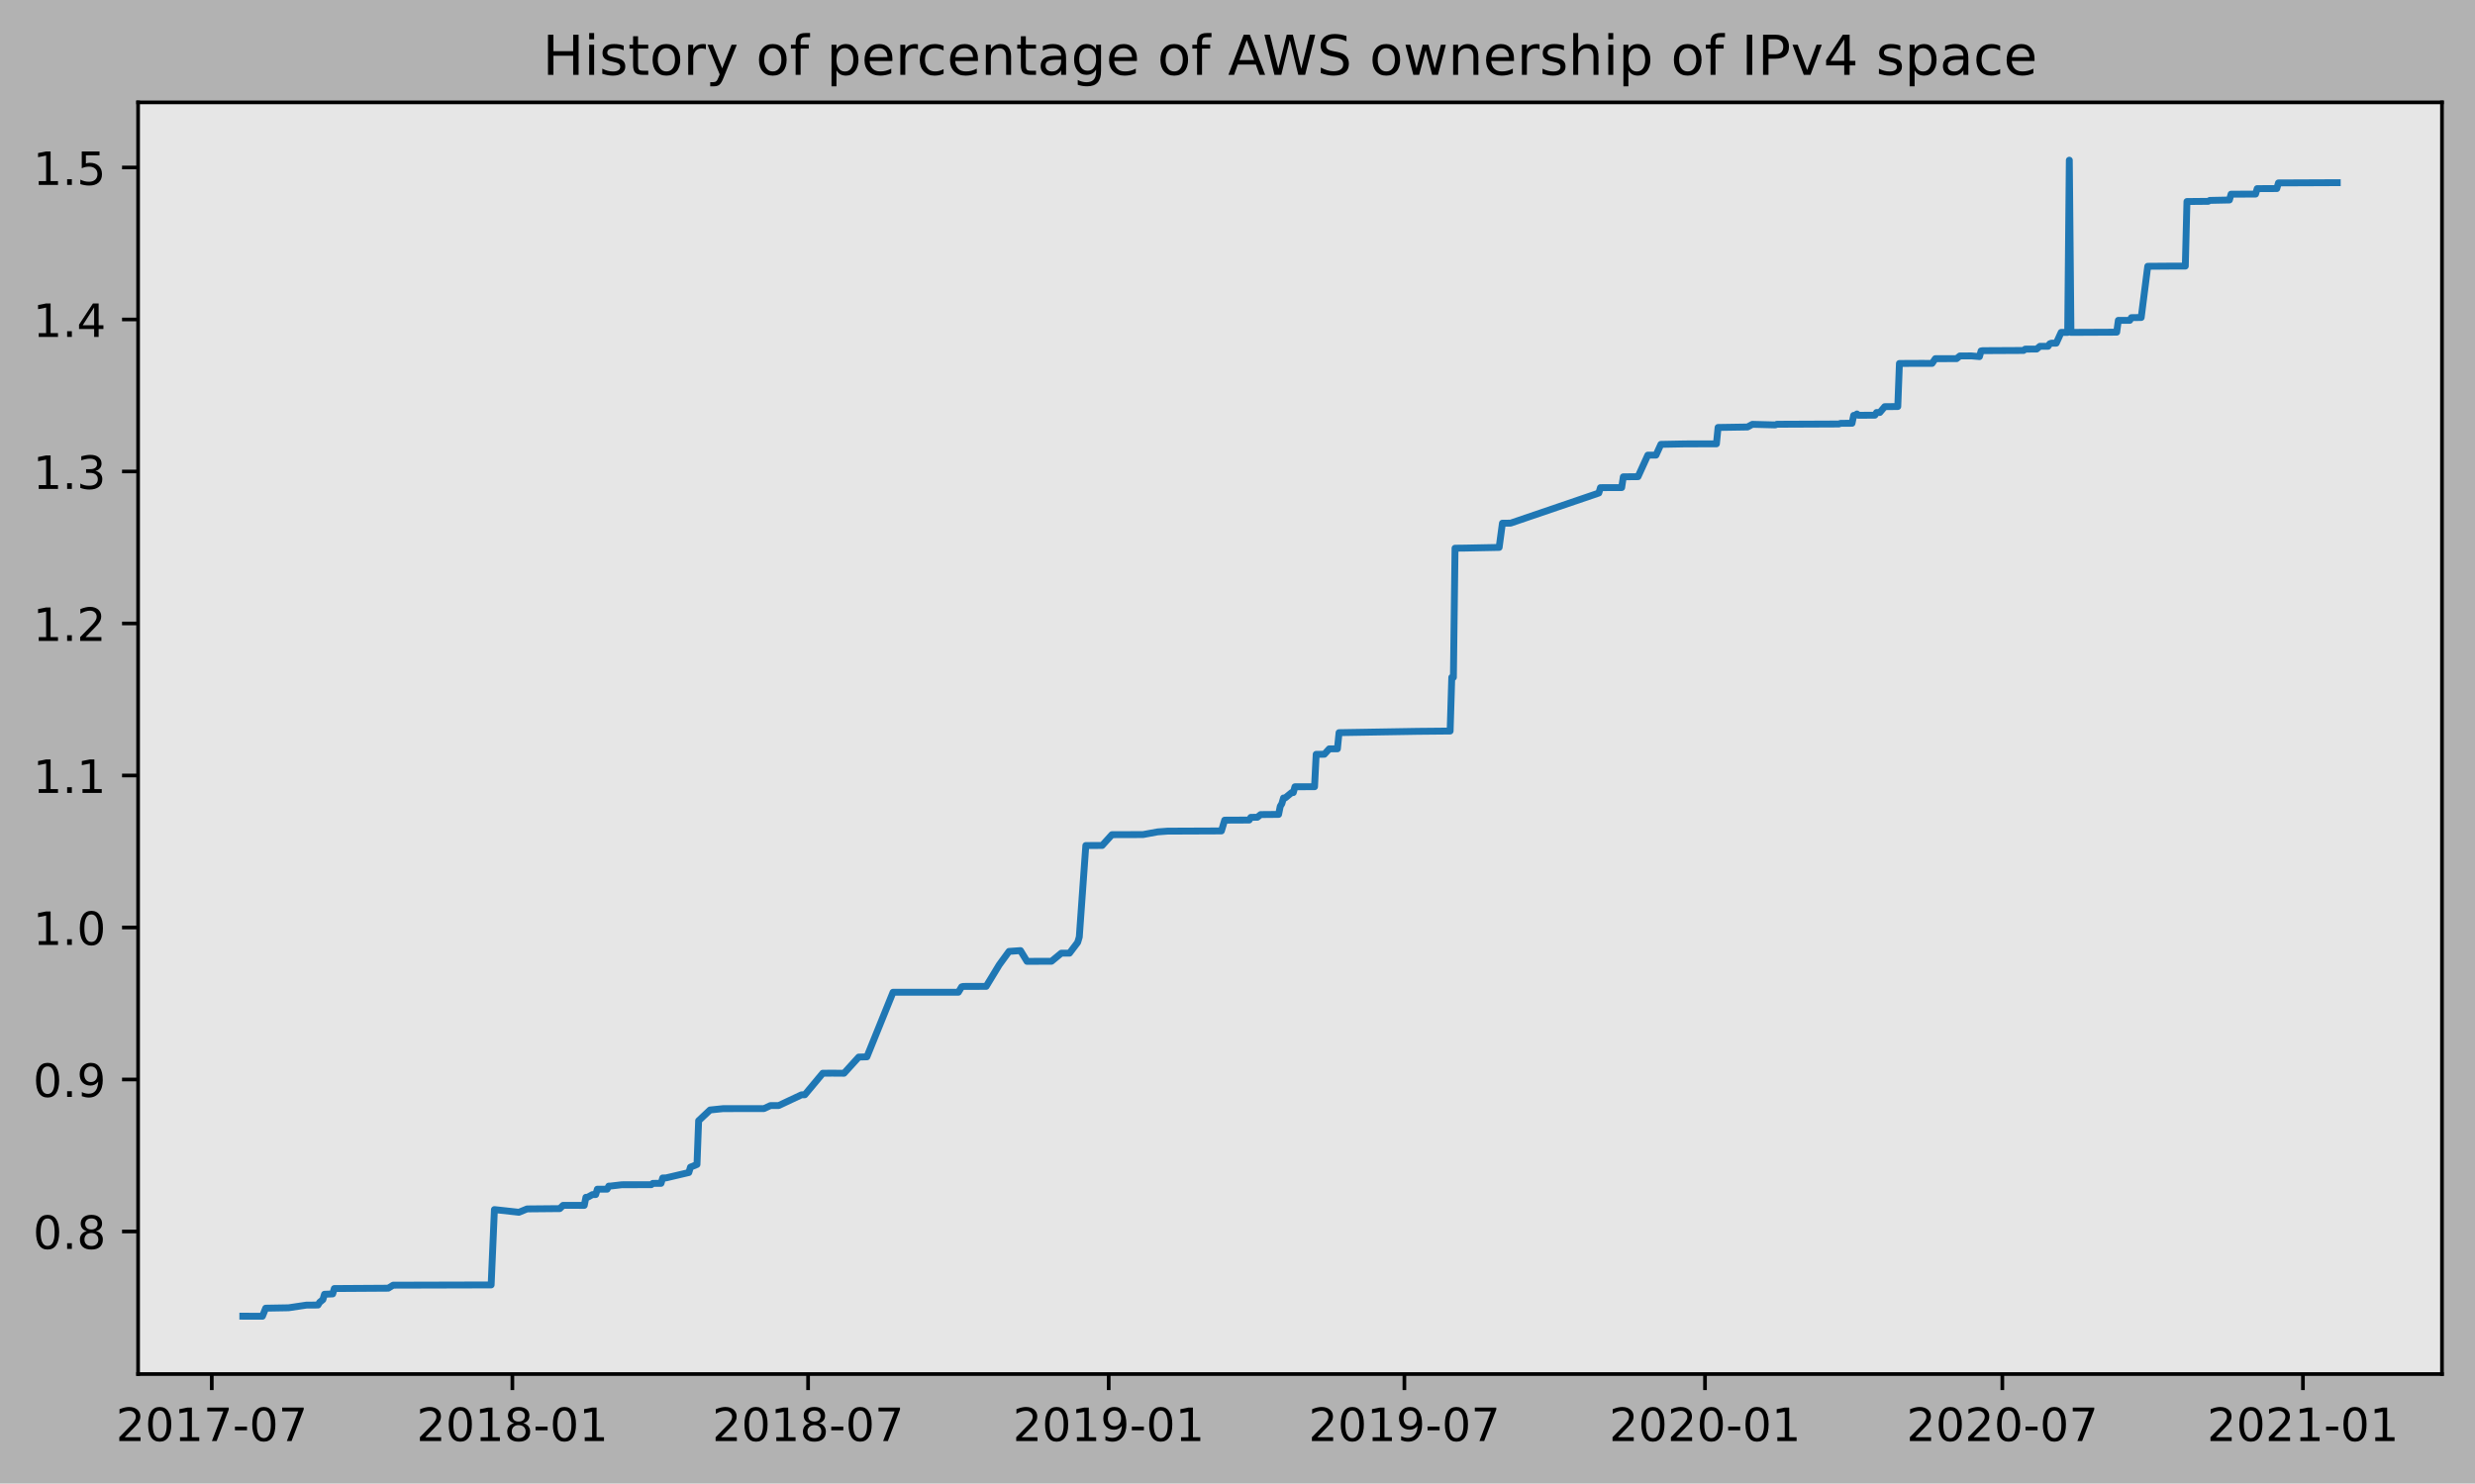
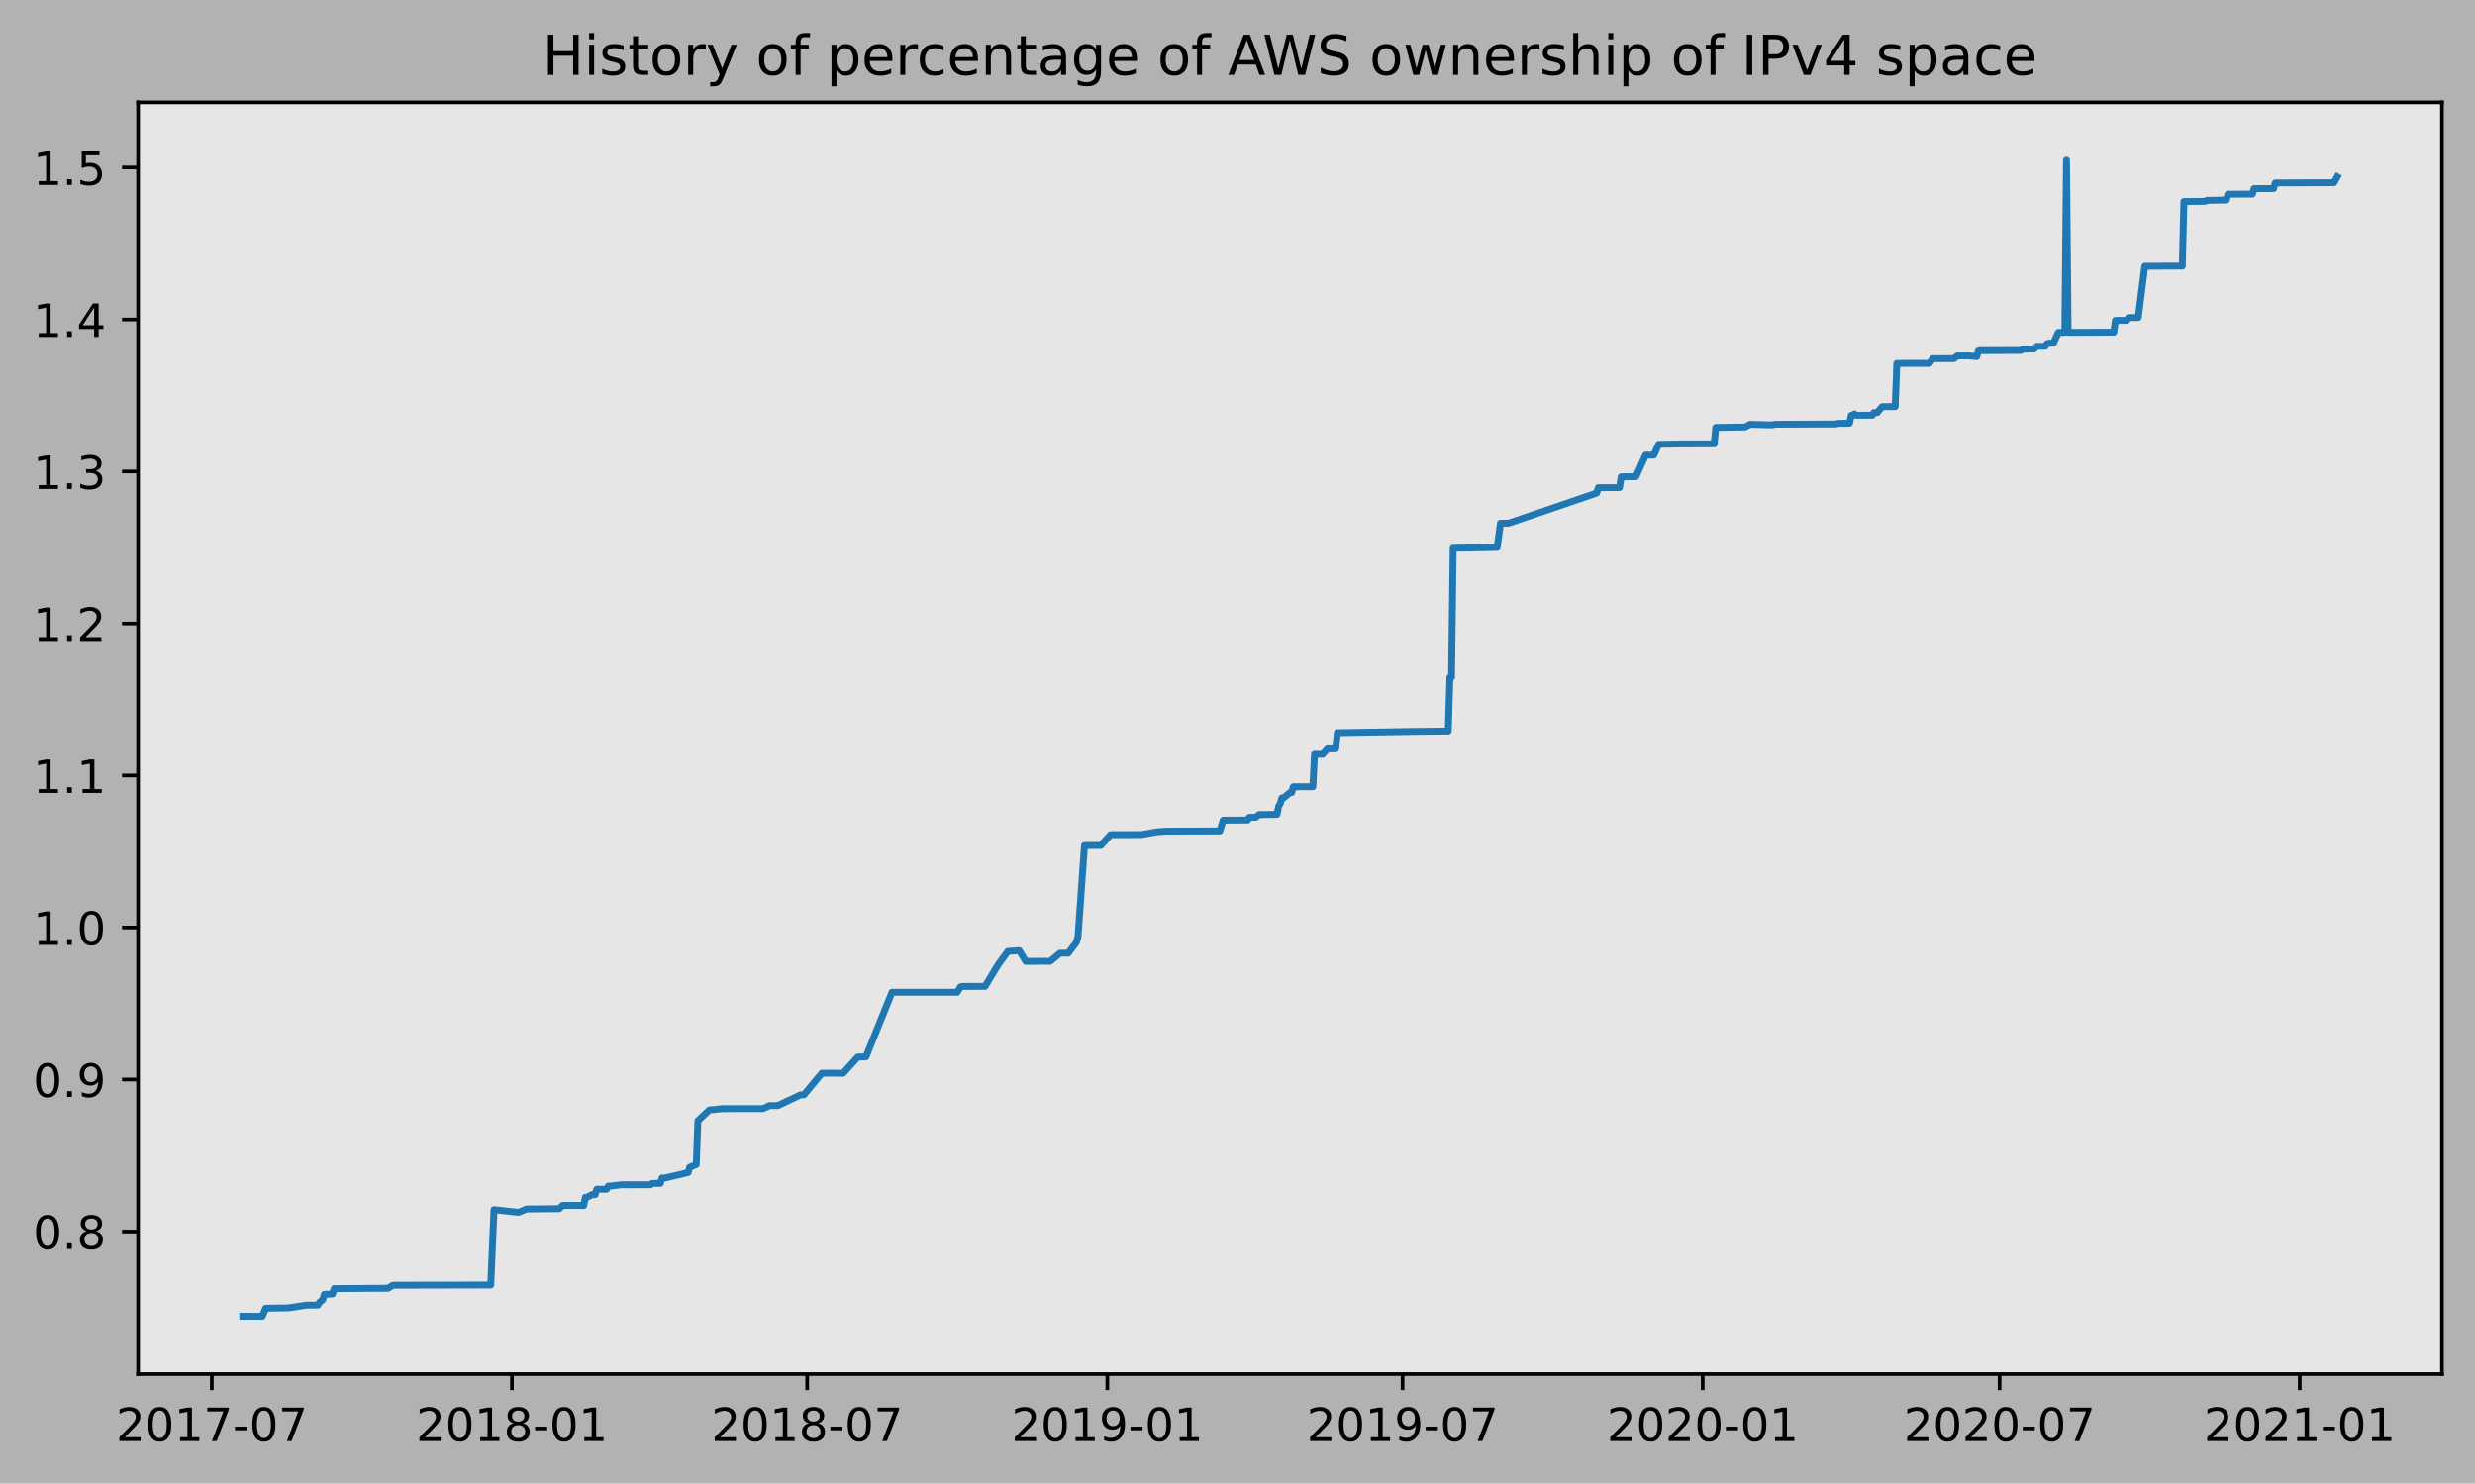
<svg xmlns="http://www.w3.org/2000/svg" xmlns:xlink="http://www.w3.org/1999/xlink" height="323.396pt" version="1.1" viewBox="0 0 539.503 323.396" width="539.503pt">
  <defs>
    <style type="text/css">
*{stroke-linecap:butt;stroke-linejoin:round;}
  </style>
  </defs>
  <g id="figure_1">
    <g id="patch_1">
      <path d="M 0 323.396  L 539.503 323.396  L 539.503 0  L 0 0  z " style="fill:#b2b2b2;" />
    </g>
    <g id="axes_1">
      <g id="patch_2">
        <path d="M 30.103 299.518  L 532.303 299.518  L 532.303 22.318  L 30.103 22.318  z " style="fill:#e6e6e6;" />
      </g>
      <g id="matplotlib.axis_1">
        <g id="xtick_1">
          <g id="line2d_1">
            <defs>
-               <path d="M 0 0  L 0 3.5  " id="ma7548001df" style="stroke:#000000;stroke-width:0.8;" />
-             </defs>
-             <g>
-               <use style="stroke:#000000;stroke-width:0.8;" x="46.164" xlink:href="#ma7548001df" y="299.518" />
+               <path d="M 0 0  L 0 3.5  " id="m47089cc791" style="stroke:#000000;stroke-width:0.8;" />
+             </defs>
+             <g>
+               <use style="stroke:#000000;stroke-width:0.8;" x="46.175" xlink:href="#m47089cc791" y="299.518" />
            </g>
          </g>
          <g id="text_1">
            <defs>
              <path d="M 19.188 8.297  L 53.609 8.297  L 53.609 0  L 7.328 0  L 7.328 8.297  Q 12.938 14.109 22.625 23.891  Q 32.328 33.688 34.812 36.531  Q 39.547 41.844 41.422 45.531  Q 43.312 49.219 43.312 52.781  Q 43.312 58.594 39.234 62.25  Q 35.156 65.922 28.609 65.922  Q 23.969 65.922 18.812 64.312  Q 13.672 62.703 7.812 59.422  L 7.812 69.391  Q 13.766 71.781 18.938 73  Q 24.125 74.219 28.422 74.219  Q 39.75 74.219 46.484 68.547  Q 53.219 62.891 53.219 53.422  Q 53.219 48.922 51.531 44.891  Q 49.859 40.875 45.406 35.406  Q 44.188 33.984 37.641 27.219  Q 31.109 20.453 19.188 8.297  z " id="DejaVuSans-50" />
              <path d="M 31.781 66.406  Q 24.172 66.406 20.328 58.906  Q 16.5 51.422 16.5 36.375  Q 16.5 21.391 20.328 13.891  Q 24.172 6.391 31.781 6.391  Q 39.453 6.391 43.281 13.891  Q 47.125 21.391 47.125 36.375  Q 47.125 51.422 43.281 58.906  Q 39.453 66.406 31.781 66.406  z M 31.781 74.219  Q 44.047 74.219 50.516 64.516  Q 56.984 54.828 56.984 36.375  Q 56.984 17.969 50.516 8.266  Q 44.047 -1.422 31.781 -1.422  Q 19.531 -1.422 13.062 8.266  Q 6.594 17.969 6.594 36.375  Q 6.594 54.828 13.062 64.516  Q 19.531 74.219 31.781 74.219  z " id="DejaVuSans-48" />
              <path d="M 12.406 8.297  L 28.516 8.297  L 28.516 63.922  L 10.984 60.406  L 10.984 69.391  L 28.422 72.906  L 38.281 72.906  L 38.281 8.297  L 54.391 8.297  L 54.391 0  L 12.406 0  z " id="DejaVuSans-49" />
              <path d="M 8.203 72.906  L 55.078 72.906  L 55.078 68.703  L 28.609 0  L 18.312 0  L 43.219 64.594  L 8.203 64.594  z " id="DejaVuSans-55" />
              <path d="M 4.891 31.391  L 31.203 31.391  L 31.203 23.391  L 4.891 23.391  z " id="DejaVuSans-45" />
            </defs>
-             <g transform="translate(25.27272 314.1166)scale(0.1 -0.1)">
+             <g transform="translate(25.28326 314.1166)scale(0.1 -0.1)">
              <use xlink:href="#DejaVuSans-50" />
              <use x="63.623" xlink:href="#DejaVuSans-48" />
              <use x="127.246" xlink:href="#DejaVuSans-49" />
              <use x="190.869" xlink:href="#DejaVuSans-55" />
              <use x="254.492" xlink:href="#DejaVuSans-45" />
              <use x="290.576" xlink:href="#DejaVuSans-48" />
              <use x="354.199" xlink:href="#DejaVuSans-55" />
            </g>
          </g>
        </g>
        <g id="xtick_2">
          <g id="line2d_2">
            <g>
-               <use style="stroke:#000000;stroke-width:0.8;" x="111.69" xlink:href="#ma7548001df" y="299.518" />
+               <use style="stroke:#000000;stroke-width:0.8;" x="111.599" xlink:href="#m47089cc791" y="299.518" />
            </g>
          </g>
          <g id="text_2">
            <defs>
              <path d="M 31.781 34.625  Q 24.75 34.625 20.719 30.859  Q 16.703 27.094 16.703 20.516  Q 16.703 13.922 20.719 10.156  Q 24.75 6.391 31.781 6.391  Q 38.812 6.391 42.859 10.172  Q 46.922 13.969 46.922 20.516  Q 46.922 27.094 42.891 30.859  Q 38.875 34.625 31.781 34.625  z M 21.922 38.812  Q 15.578 40.375 12.031 44.719  Q 8.5 49.078 8.5 55.328  Q 8.5 64.062 14.719 69.141  Q 20.953 74.219 31.781 74.219  Q 42.672 74.219 48.875 69.141  Q 55.078 64.062 55.078 55.328  Q 55.078 49.078 51.531 44.719  Q 48 40.375 41.703 38.812  Q 48.828 37.156 52.797 32.312  Q 56.781 27.484 56.781 20.516  Q 56.781 9.906 50.312 4.234  Q 43.844 -1.422 31.781 -1.422  Q 19.734 -1.422 13.25 4.234  Q 6.781 9.906 6.781 20.516  Q 6.781 27.484 10.781 32.312  Q 14.797 37.156 21.922 38.812  z M 18.312 54.391  Q 18.312 48.734 21.844 45.562  Q 25.391 42.391 31.781 42.391  Q 38.141 42.391 41.719 45.562  Q 45.312 48.734 45.312 54.391  Q 45.312 60.062 41.719 63.234  Q 38.141 66.406 31.781 66.406  Q 25.391 66.406 21.844 63.234  Q 18.312 60.062 18.312 54.391  z " id="DejaVuSans-56" />
            </defs>
-             <g transform="translate(90.79874 314.1166)scale(0.1 -0.1)">
+             <g transform="translate(90.70722 314.1166)scale(0.1 -0.1)">
              <use xlink:href="#DejaVuSans-50" />
              <use x="63.623" xlink:href="#DejaVuSans-48" />
              <use x="127.246" xlink:href="#DejaVuSans-49" />
              <use x="190.869" xlink:href="#DejaVuSans-56" />
              <use x="254.492" xlink:href="#DejaVuSans-45" />
              <use x="290.576" xlink:href="#DejaVuSans-48" />
              <use x="354.199" xlink:href="#DejaVuSans-49" />
            </g>
          </g>
        </g>
        <g id="xtick_3">
          <g id="line2d_3">
            <g>
-               <use style="stroke:#000000;stroke-width:0.8;" x="176.148" xlink:href="#ma7548001df" y="299.518" />
+               <use style="stroke:#000000;stroke-width:0.8;" x="175.956" xlink:href="#m47089cc791" y="299.518" />
            </g>
          </g>
          <g id="text_3">
-             <g transform="translate(155.2564 314.1166)scale(0.1 -0.1)">
+             <g transform="translate(155.0645 314.1166)scale(0.1 -0.1)">
              <use xlink:href="#DejaVuSans-50" />
              <use x="63.623" xlink:href="#DejaVuSans-48" />
              <use x="127.246" xlink:href="#DejaVuSans-49" />
              <use x="190.869" xlink:href="#DejaVuSans-56" />
              <use x="254.492" xlink:href="#DejaVuSans-45" />
              <use x="290.576" xlink:href="#DejaVuSans-48" />
              <use x="354.199" xlink:href="#DejaVuSans-55" />
            </g>
          </g>
        </g>
        <g id="xtick_4">
          <g id="line2d_4">
            <g>
-               <use style="stroke:#000000;stroke-width:0.8;" x="241.674" xlink:href="#ma7548001df" y="299.518" />
+               <use style="stroke:#000000;stroke-width:0.8;" x="241.38" xlink:href="#m47089cc791" y="299.518" />
            </g>
          </g>
          <g id="text_4">
            <defs>
              <path d="M 10.984 1.516  L 10.984 10.5  Q 14.703 8.734 18.5 7.812  Q 22.312 6.891 25.984 6.891  Q 35.75 6.891 40.891 13.453  Q 46.047 20.016 46.781 33.406  Q 43.953 29.203 39.594 26.953  Q 35.25 24.703 29.984 24.703  Q 19.047 24.703 12.672 31.312  Q 6.297 37.938 6.297 49.422  Q 6.297 60.641 12.938 67.422  Q 19.578 74.219 30.609 74.219  Q 43.266 74.219 49.922 64.516  Q 56.594 54.828 56.594 36.375  Q 56.594 19.141 48.406 8.859  Q 40.234 -1.422 26.422 -1.422  Q 22.703 -1.422 18.891 -0.688  Q 15.094 0.047 10.984 1.516  z M 30.609 32.422  Q 37.25 32.422 41.125 36.953  Q 45.016 41.5 45.016 49.422  Q 45.016 57.281 41.125 61.844  Q 37.25 66.406 30.609 66.406  Q 23.969 66.406 20.094 61.844  Q 16.219 57.281 16.219 49.422  Q 16.219 41.5 20.094 36.953  Q 23.969 32.422 30.609 32.422  z " id="DejaVuSans-57" />
            </defs>
-             <g transform="translate(220.7824 314.1166)scale(0.1 -0.1)">
+             <g transform="translate(220.4884 314.1166)scale(0.1 -0.1)">
              <use xlink:href="#DejaVuSans-50" />
              <use x="63.623" xlink:href="#DejaVuSans-48" />
              <use x="127.246" xlink:href="#DejaVuSans-49" />
              <use x="190.869" xlink:href="#DejaVuSans-57" />
              <use x="254.492" xlink:href="#DejaVuSans-45" />
              <use x="290.576" xlink:href="#DejaVuSans-48" />
              <use x="354.199" xlink:href="#DejaVuSans-49" />
            </g>
          </g>
        </g>
        <g id="xtick_5">
          <g id="line2d_5">
            <g>
-               <use style="stroke:#000000;stroke-width:0.8;" x="306.132" xlink:href="#ma7548001df" y="299.518" />
+               <use style="stroke:#000000;stroke-width:0.8;" x="305.737" xlink:href="#m47089cc791" y="299.518" />
            </g>
          </g>
          <g id="text_5">
-             <g transform="translate(285.2401 314.1166)scale(0.1 -0.1)">
+             <g transform="translate(284.8457 314.1166)scale(0.1 -0.1)">
              <use xlink:href="#DejaVuSans-50" />
              <use x="63.623" xlink:href="#DejaVuSans-48" />
              <use x="127.246" xlink:href="#DejaVuSans-49" />
              <use x="190.869" xlink:href="#DejaVuSans-57" />
              <use x="254.492" xlink:href="#DejaVuSans-45" />
              <use x="290.576" xlink:href="#DejaVuSans-48" />
              <use x="354.199" xlink:href="#DejaVuSans-55" />
            </g>
          </g>
        </g>
        <g id="xtick_6">
          <g id="line2d_6">
            <g>
-               <use style="stroke:#000000;stroke-width:0.8;" x="371.658" xlink:href="#ma7548001df" y="299.518" />
+               <use style="stroke:#000000;stroke-width:0.8;" x="371.161" xlink:href="#m47089cc791" y="299.518" />
            </g>
          </g>
          <g id="text_6">
-             <g transform="translate(350.7661 314.1166)scale(0.1 -0.1)">
+             <g transform="translate(350.2697 314.1166)scale(0.1 -0.1)">
              <use xlink:href="#DejaVuSans-50" />
              <use x="63.623" xlink:href="#DejaVuSans-48" />
              <use x="127.246" xlink:href="#DejaVuSans-50" />
              <use x="190.869" xlink:href="#DejaVuSans-48" />
              <use x="254.492" xlink:href="#DejaVuSans-45" />
              <use x="290.576" xlink:href="#DejaVuSans-48" />
              <use x="354.199" xlink:href="#DejaVuSans-49" />
            </g>
          </g>
        </g>
        <g id="xtick_7">
          <g id="line2d_7">
            <g>
-               <use style="stroke:#000000;stroke-width:0.8;" x="436.471" xlink:href="#ma7548001df" y="299.518" />
+               <use style="stroke:#000000;stroke-width:0.8;" x="435.874" xlink:href="#m47089cc791" y="299.518" />
            </g>
          </g>
          <g id="text_7">
-             <g transform="translate(415.5799 314.1166)scale(0.1 -0.1)">
+             <g transform="translate(414.9825 314.1166)scale(0.1 -0.1)">
              <use xlink:href="#DejaVuSans-50" />
              <use x="63.623" xlink:href="#DejaVuSans-48" />
              <use x="127.246" xlink:href="#DejaVuSans-50" />
              <use x="190.869" xlink:href="#DejaVuSans-48" />
              <use x="254.492" xlink:href="#DejaVuSans-45" />
              <use x="290.576" xlink:href="#DejaVuSans-48" />
              <use x="354.199" xlink:href="#DejaVuSans-55" />
            </g>
          </g>
        </g>
        <g id="xtick_8">
          <g id="line2d_8">
            <g>
-               <use style="stroke:#000000;stroke-width:0.8;" x="501.997" xlink:href="#ma7548001df" y="299.518" />
+               <use style="stroke:#000000;stroke-width:0.8;" x="501.298" xlink:href="#m47089cc791" y="299.518" />
            </g>
          </g>
          <g id="text_8">
-             <g transform="translate(481.1059 314.1166)scale(0.1 -0.1)">
+             <g transform="translate(480.4065 314.1166)scale(0.1 -0.1)">
              <use xlink:href="#DejaVuSans-50" />
              <use x="63.623" xlink:href="#DejaVuSans-48" />
              <use x="127.246" xlink:href="#DejaVuSans-50" />
              <use x="190.869" xlink:href="#DejaVuSans-49" />
              <use x="254.492" xlink:href="#DejaVuSans-45" />
              <use x="290.576" xlink:href="#DejaVuSans-48" />
              <use x="354.199" xlink:href="#DejaVuSans-49" />
            </g>
          </g>
        </g>
      </g>
      <g id="matplotlib.axis_2">
        <g id="ytick_1">
          <g id="line2d_9">
            <defs>
-               <path d="M 0 0  L -3.5 0  " id="mf63d365d33" style="stroke:#000000;stroke-width:0.8;" />
-             </defs>
-             <g>
-               <use style="stroke:#000000;stroke-width:0.8;" x="30.103" xlink:href="#mf63d365d33" y="268.439" />
+               <path d="M 0 0  L -3.5 0  " id="ma8ed5ef4b2" style="stroke:#000000;stroke-width:0.8;" />
+             </defs>
+             <g>
+               <use style="stroke:#000000;stroke-width:0.8;" x="30.103" xlink:href="#ma8ed5ef4b2" y="268.439" />
            </g>
          </g>
          <g id="text_9">
            <defs>
              <path d="M 10.688 12.406  L 21 12.406  L 21 0  L 10.688 0  z " id="DejaVuSans-46" />
            </defs>
            <g transform="translate(7.2 272.238)scale(0.1 -0.1)">
              <use xlink:href="#DejaVuSans-48" />
              <use x="63.623" xlink:href="#DejaVuSans-46" />
              <use x="95.41" xlink:href="#DejaVuSans-56" />
            </g>
          </g>
        </g>
        <g id="ytick_2">
          <g id="line2d_10">
            <g>
-               <use style="stroke:#000000;stroke-width:0.8;" x="30.103" xlink:href="#mf63d365d33" y="235.306" />
+               <use style="stroke:#000000;stroke-width:0.8;" x="30.103" xlink:href="#ma8ed5ef4b2" y="235.306" />
            </g>
          </g>
          <g id="text_10">
            <g transform="translate(7.2 239.105)scale(0.1 -0.1)">
              <use xlink:href="#DejaVuSans-48" />
              <use x="63.623" xlink:href="#DejaVuSans-46" />
              <use x="95.41" xlink:href="#DejaVuSans-57" />
            </g>
          </g>
        </g>
        <g id="ytick_3">
          <g id="line2d_11">
            <g>
-               <use style="stroke:#000000;stroke-width:0.8;" x="30.103" xlink:href="#mf63d365d33" y="202.173" />
+               <use style="stroke:#000000;stroke-width:0.8;" x="30.103" xlink:href="#ma8ed5ef4b2" y="202.173" />
            </g>
          </g>
          <g id="text_11">
            <g transform="translate(7.2 205.972)scale(0.1 -0.1)">
              <use xlink:href="#DejaVuSans-49" />
              <use x="63.623" xlink:href="#DejaVuSans-46" />
              <use x="95.41" xlink:href="#DejaVuSans-48" />
            </g>
          </g>
        </g>
        <g id="ytick_4">
          <g id="line2d_12">
            <g>
-               <use style="stroke:#000000;stroke-width:0.8;" x="30.103" xlink:href="#mf63d365d33" y="169.04" />
+               <use style="stroke:#000000;stroke-width:0.8;" x="30.103" xlink:href="#ma8ed5ef4b2" y="169.04" />
            </g>
          </g>
          <g id="text_12">
            <g transform="translate(7.2 172.839)scale(0.1 -0.1)">
              <use xlink:href="#DejaVuSans-49" />
              <use x="63.623" xlink:href="#DejaVuSans-46" />
              <use x="95.41" xlink:href="#DejaVuSans-49" />
            </g>
          </g>
        </g>
        <g id="ytick_5">
          <g id="line2d_13">
            <g>
-               <use style="stroke:#000000;stroke-width:0.8;" x="30.103" xlink:href="#mf63d365d33" y="135.907" />
+               <use style="stroke:#000000;stroke-width:0.8;" x="30.103" xlink:href="#ma8ed5ef4b2" y="135.907" />
            </g>
          </g>
          <g id="text_13">
            <g transform="translate(7.2 139.706)scale(0.1 -0.1)">
              <use xlink:href="#DejaVuSans-49" />
              <use x="63.623" xlink:href="#DejaVuSans-46" />
              <use x="95.41" xlink:href="#DejaVuSans-50" />
            </g>
          </g>
        </g>
        <g id="ytick_6">
          <g id="line2d_14">
            <g>
-               <use style="stroke:#000000;stroke-width:0.8;" x="30.103" xlink:href="#mf63d365d33" y="102.774" />
+               <use style="stroke:#000000;stroke-width:0.8;" x="30.103" xlink:href="#ma8ed5ef4b2" y="102.774" />
            </g>
          </g>
          <g id="text_14">
            <defs>
              <path d="M 40.578 39.312  Q 47.656 37.797 51.625 33  Q 55.609 28.219 55.609 21.188  Q 55.609 10.406 48.188 4.484  Q 40.766 -1.422 27.094 -1.422  Q 22.516 -1.422 17.656 -0.516  Q 12.797 0.391 7.625 2.203  L 7.625 11.719  Q 11.719 9.328 16.594 8.109  Q 21.484 6.891 26.812 6.891  Q 36.078 6.891 40.938 10.547  Q 45.797 14.203 45.797 21.188  Q 45.797 27.641 41.281 31.266  Q 36.766 34.906 28.719 34.906  L 20.219 34.906  L 20.219 43.016  L 29.109 43.016  Q 36.375 43.016 40.234 45.922  Q 44.094 48.828 44.094 54.297  Q 44.094 59.906 40.109 62.906  Q 36.141 65.922 28.719 65.922  Q 24.656 65.922 20.016 65.031  Q 15.375 64.156 9.812 62.312  L 9.812 71.094  Q 15.438 72.656 20.344 73.438  Q 25.25 74.219 29.594 74.219  Q 40.828 74.219 47.359 69.109  Q 53.906 64.016 53.906 55.328  Q 53.906 49.266 50.438 45.094  Q 46.969 40.922 40.578 39.312  z " id="DejaVuSans-51" />
            </defs>
            <g transform="translate(7.2 106.573)scale(0.1 -0.1)">
              <use xlink:href="#DejaVuSans-49" />
              <use x="63.623" xlink:href="#DejaVuSans-46" />
              <use x="95.41" xlink:href="#DejaVuSans-51" />
            </g>
          </g>
        </g>
        <g id="ytick_7">
          <g id="line2d_15">
            <g>
-               <use style="stroke:#000000;stroke-width:0.8;" x="30.103" xlink:href="#mf63d365d33" y="69.641" />
+               <use style="stroke:#000000;stroke-width:0.8;" x="30.103" xlink:href="#ma8ed5ef4b2" y="69.641" />
            </g>
          </g>
          <g id="text_15">
            <defs>
              <path d="M 37.797 64.312  L 12.891 25.391  L 37.797 25.391  z M 35.203 72.906  L 47.609 72.906  L 47.609 25.391  L 58.016 25.391  L 58.016 17.188  L 47.609 17.188  L 47.609 0  L 37.797 0  L 37.797 17.188  L 4.891 17.188  L 4.891 26.703  z " id="DejaVuSans-52" />
            </defs>
            <g transform="translate(7.2 73.43999)scale(0.1 -0.1)">
              <use xlink:href="#DejaVuSans-49" />
              <use x="63.623" xlink:href="#DejaVuSans-46" />
              <use x="95.41" xlink:href="#DejaVuSans-52" />
            </g>
          </g>
        </g>
        <g id="ytick_8">
          <g id="line2d_16">
            <g>
-               <use style="stroke:#000000;stroke-width:0.8;" x="30.103" xlink:href="#mf63d365d33" y="36.508" />
+               <use style="stroke:#000000;stroke-width:0.8;" x="30.103" xlink:href="#ma8ed5ef4b2" y="36.508" />
            </g>
          </g>
          <g id="text_16">
            <defs>
              <path d="M 10.797 72.906  L 49.516 72.906  L 49.516 64.594  L 19.828 64.594  L 19.828 46.734  Q 21.969 47.469 24.109 47.828  Q 26.266 48.188 28.422 48.188  Q 40.625 48.188 47.75 41.5  Q 54.891 34.812 54.891 23.391  Q 54.891 11.625 47.562 5.094  Q 40.234 -1.422 26.906 -1.422  Q 22.312 -1.422 17.547 -0.641  Q 12.797 0.141 7.719 1.703  L 7.719 11.625  Q 12.109 9.234 16.797 8.062  Q 21.484 6.891 26.703 6.891  Q 35.156 6.891 40.078 11.328  Q 45.016 15.766 45.016 23.391  Q 45.016 31 40.078 35.438  Q 35.156 39.891 26.703 39.891  Q 22.75 39.891 18.812 39.016  Q 14.891 38.141 10.797 36.281  z " id="DejaVuSans-53" />
            </defs>
            <g transform="translate(7.2 40.30699)scale(0.1 -0.1)">
              <use xlink:href="#DejaVuSans-49" />
              <use x="63.623" xlink:href="#DejaVuSans-46" />
              <use x="95.41" xlink:href="#DejaVuSans-53" />
            </g>
          </g>
        </g>
      </g>
      <g id="line2d_17">
-         <path clip-path="url(#p7c90a2d9be)" d="M 52.93 286.906  L 57.204 286.918  L 57.916 285.159  L 62.902 285.072  L 66.819 284.485  L 69.312 284.472  L 69.668 283.886  L 70.38 283.299  L 70.736 282.126  L 72.517 282.053  L 72.873 280.88  L 84.625 280.804  L 85.693 280.145  L 107.061 280.09  L 107.773 263.668  L 113.115 264.254  L 114.895 263.521  L 122.018 263.455  L 122.73 262.749  L 127.359 262.751  L 127.716 260.991  L 128.072 260.987  L 129.14 260.398  L 129.852 260.395  L 130.208 259.222  L 132.345 259.22  L 132.701 258.549  L 133.057 258.545  L 135.55 258.252  L 141.96 258.243  L 142.316 257.95  L 144.097 257.947  L 144.453 256.774  L 145.165 256.765  L 150.151 255.592  L 150.507 254.419  L 151.932 253.832  L 152.288 244.301  L 154.781 241.955  L 157.63 241.662  L 166.533 241.651  L 167.957 240.991  L 169.738 240.991  L 174.723 238.645  L 175.436 238.638  L 179.353 233.943  L 181.49 233.932  L 183.982 233.95  L 187.188 230.422  L 188.968 230.373  L 194.666 216.293  L 208.911 216.285  L 209.623 215.112  L 209.979 215.02  L 214.965 215.013  L 217.814 210.321  L 219.951 207.388  L 222.443 207.212  L 223.868 209.558  L 229.21 209.537  L 231.346 207.778  L 233.127 207.775  L 234.908 205.429  L 235.264 204.247  L 236.688 184.306  L 240.249 184.297  L 242.386 181.942  L 249.152 181.921  L 252.357 181.334  L 254.494 181.176  L 266.246 181.129  L 266.958 178.78  L 272.3 178.754  L 272.656 178.168  L 274.081 178.147  L 274.793 177.561  L 278.71 177.528  L 279.066 175.769  L 279.423 175.182  L 279.779 173.945  L 280.135 173.943  L 281.559 172.77  L 281.915 172.77  L 282.271 171.499  L 286.545 171.492  L 286.901 164.427  L 288.682 164.415  L 289.75 163.239  L 291.531 163.23  L 291.887 159.706  L 308.98 159.42  L 316.103 159.353  L 316.459 147.65  L 316.815 147.649  L 317.171 119.497  L 319.308 119.474  L 326.786 119.325  L 327.499 114.046  L 329.279 114.035  L 348.51 107.473  L 348.866 106.3  L 353.495 106.282  L 353.852 103.936  L 357.057 103.904  L 359.193 99.212  L 360.974 99.209  L 362.042 96.863  L 367.384 96.761  L 374.15 96.749  L 374.506 93.178  L 380.917 93.077  L 381.985 92.493  L 386.971 92.623  L 387.327 92.479  L 400.859 92.421  L 401.215 92.275  L 403.708 92.266  L 404.064 90.543  L 404.421 90.543  L 404.777 90.235  L 405.133 90.524  L 408.694 90.501  L 409.05 89.917  L 409.762 89.914  L 410.831 88.647  L 413.68 88.617  L 414.036 79.228  L 418.665 79.207  L 421.158 79.212  L 421.87 78.185  L 426.5 78.181  L 427.212 77.594  L 429.705 77.578  L 431.486 77.733  L 431.842 76.496  L 432.198 76.438  L 441.101 76.394  L 441.457 76.101  L 443.95 76.091  L 444.662 75.488  L 446.443 75.481  L 446.799 74.95  L 447.155 74.803  L 448.223 74.803  L 449.292 72.457  L 450.716 72.457  L 451.072 34.918  L 451.428 72.454  L 461.4 72.41  L 461.756 69.83  L 464.249 69.83  L 464.605 69.241  L 466.741 69.209  L 468.166 58.047  L 473.152 58.01  L 476.357 58.005  L 476.713 43.929  L 481.342 43.888  L 481.699 43.684  L 485.972 43.594  L 486.328 42.329  L 491.67 42.307  L 492.026 41.114  L 496.299 41.107  L 496.656 39.874  L 509.476 39.82  L 509.476 39.82  " style="fill:none;stroke:#1f77b4;stroke-linecap:square;stroke-width:1.5;" />
+         <path clip-path="url(#p3bf81cce8d)" d="M 52.93 286.906  L 57.197 286.918  L 57.908 285.159  L 62.886 285.072  L 66.797 284.485  L 69.286 284.472  L 69.642 283.886  L 70.353 283.299  L 70.709 282.126  L 72.486 282.053  L 72.842 280.88  L 84.576 280.804  L 85.642 280.145  L 106.976 280.09  L 107.687 263.668  L 113.021 264.254  L 114.799 263.521  L 121.91 263.455  L 122.621 262.749  L 127.243 262.751  L 127.599 260.991  L 127.955 260.987  L 129.021 260.398  L 129.732 260.395  L 130.088 259.222  L 132.221 259.22  L 132.577 258.549  L 132.933 258.545  L 135.421 258.252  L 141.822 258.243  L 142.177 257.95  L 143.955 257.947  L 144.311 256.774  L 145.022 256.765  L 150 255.592  L 150.355 254.419  L 151.777 253.832  L 152.133 244.301  L 154.622 241.955  L 157.467 241.662  L 166.356 241.651  L 167.778 240.991  L 169.556 240.991  L 174.534 238.645  L 175.245 238.638  L 179.156 233.943  L 181.289 233.932  L 183.778 233.95  L 186.978 230.422  L 188.756 230.373  L 194.445 216.293  L 208.668 216.285  L 209.379 215.112  L 209.735 215.02  L 214.712 215.013  L 217.557 210.321  L 219.69 207.388  L 222.179 207.212  L 223.602 209.558  L 228.935 209.537  L 231.068 207.778  L 232.846 207.775  L 234.624 205.429  L 234.98 204.247  L 236.402 184.306  L 239.958 184.297  L 242.091 181.942  L 248.847 181.921  L 252.047 181.334  L 254.18 181.176  L 265.914 181.129  L 266.625 178.78  L 271.958 178.754  L 272.314 178.168  L 273.736 178.147  L 274.447 177.561  L 278.359 177.528  L 278.714 175.769  L 279.07 175.182  L 279.425 173.945  L 279.781 173.943  L 281.203 172.77  L 281.559 172.77  L 281.914 171.499  L 286.181 171.492  L 286.537 164.427  L 288.314 164.415  L 289.381 163.239  L 291.159 163.23  L 291.515 159.706  L 308.582 159.42  L 315.693 159.353  L 316.048 147.65  L 316.404 147.649  L 316.76 119.497  L 318.893 119.474  L 326.36 119.325  L 327.071 114.046  L 328.849 114.035  L 348.049 107.473  L 348.405 106.3  L 353.027 106.282  L 353.383 103.936  L 356.583 103.904  L 358.716 99.212  L 360.494 99.209  L 361.561 96.863  L 366.894 96.761  L 373.65 96.749  L 374.006 93.178  L 380.406 93.077  L 381.472 92.493  L 386.45 92.623  L 386.806 92.479  L 400.317 92.421  L 400.673 92.275  L 403.162 92.266  L 403.517 90.543  L 403.873 90.543  L 404.229 90.235  L 404.584 90.524  L 408.14 90.501  L 408.495 89.917  L 409.207 89.914  L 410.273 88.647  L 413.118 88.617  L 413.473 79.228  L 418.096 79.207  L 420.585 79.212  L 421.296 78.185  L 425.918 78.181  L 426.629 77.594  L 429.118 77.578  L 430.896 77.733  L 431.252 76.496  L 431.607 76.438  L 440.496 76.394  L 440.852 76.101  L 443.341 76.091  L 444.052 75.488  L 445.83 75.481  L 446.185 74.95  L 446.541 74.803  L 447.608 74.803  L 448.674 72.457  L 450.096 72.457  L 450.452 34.918  L 450.808 72.454  L 460.763 72.41  L 461.119 69.83  L 463.608 69.83  L 463.964 69.241  L 466.097 69.209  L 467.519 58.047  L 472.497 58.01  L 475.697 58.005  L 476.053 43.929  L 480.675 43.888  L 481.031 43.684  L 485.297 43.594  L 485.653 42.329  L 490.986 42.307  L 491.342 41.114  L 495.609 41.107  L 495.964 39.874  L 508.765 39.82  L 509.476 38.564  L 509.476 38.564  " style="fill:none;stroke:#1f77b4;stroke-linecap:square;stroke-width:1.5;" />
      </g>
      <g id="patch_3">
        <path d="M 30.103 299.518  L 30.103 22.318  " style="fill:none;stroke:#000000;stroke-linecap:square;stroke-linejoin:miter;stroke-width:0.8;" />
      </g>
      <g id="patch_4">
        <path d="M 532.303 299.518  L 532.303 22.318  " style="fill:none;stroke:#000000;stroke-linecap:square;stroke-linejoin:miter;stroke-width:0.8;" />
      </g>
      <g id="patch_5">
        <path d="M 30.103 299.518  L 532.303 299.518  " style="fill:none;stroke:#000000;stroke-linecap:square;stroke-linejoin:miter;stroke-width:0.8;" />
      </g>
      <g id="patch_6">
        <path d="M 30.103 22.318  L 532.303 22.318  " style="fill:none;stroke:#000000;stroke-linecap:square;stroke-linejoin:miter;stroke-width:0.8;" />
      </g>
      <g id="text_17">
        <defs>
          <path d="M 9.812 72.906  L 19.672 72.906  L 19.672 43.016  L 55.516 43.016  L 55.516 72.906  L 65.375 72.906  L 65.375 0  L 55.516 0  L 55.516 34.719  L 19.672 34.719  L 19.672 0  L 9.812 0  z " id="DejaVuSans-72" />
          <path d="M 9.422 54.688  L 18.406 54.688  L 18.406 0  L 9.422 0  z M 9.422 75.984  L 18.406 75.984  L 18.406 64.594  L 9.422 64.594  z " id="DejaVuSans-105" />
          <path d="M 44.281 53.078  L 44.281 44.578  Q 40.484 46.531 36.375 47.5  Q 32.281 48.484 27.875 48.484  Q 21.188 48.484 17.844 46.438  Q 14.5 44.391 14.5 40.281  Q 14.5 37.156 16.891 35.375  Q 19.281 33.594 26.516 31.984  L 29.594 31.297  Q 39.156 29.25 43.188 25.516  Q 47.219 21.781 47.219 15.094  Q 47.219 7.469 41.188 3.016  Q 35.156 -1.422 24.609 -1.422  Q 20.219 -1.422 15.453 -0.562  Q 10.688 0.297 5.422 2  L 5.422 11.281  Q 10.406 8.688 15.234 7.391  Q 20.062 6.109 24.812 6.109  Q 31.156 6.109 34.562 8.281  Q 37.984 10.453 37.984 14.406  Q 37.984 18.062 35.516 20.016  Q 33.062 21.969 24.703 23.781  L 21.578 24.516  Q 13.234 26.266 9.516 29.906  Q 5.812 33.547 5.812 39.891  Q 5.812 47.609 11.281 51.797  Q 16.75 56 26.812 56  Q 31.781 56 36.172 55.266  Q 40.578 54.547 44.281 53.078  z " id="DejaVuSans-115" />
          <path d="M 18.312 70.219  L 18.312 54.688  L 36.812 54.688  L 36.812 47.703  L 18.312 47.703  L 18.312 18.016  Q 18.312 11.328 20.141 9.422  Q 21.969 7.516 27.594 7.516  L 36.812 7.516  L 36.812 0  L 27.594 0  Q 17.188 0 13.234 3.875  Q 9.281 7.766 9.281 18.016  L 9.281 47.703  L 2.688 47.703  L 2.688 54.688  L 9.281 54.688  L 9.281 70.219  z " id="DejaVuSans-116" />
          <path d="M 30.609 48.391  Q 23.391 48.391 19.188 42.75  Q 14.984 37.109 14.984 27.297  Q 14.984 17.484 19.156 11.844  Q 23.344 6.203 30.609 6.203  Q 37.797 6.203 41.984 11.859  Q 46.188 17.531 46.188 27.297  Q 46.188 37.016 41.984 42.703  Q 37.797 48.391 30.609 48.391  z M 30.609 56  Q 42.328 56 49.016 48.375  Q 55.719 40.766 55.719 27.297  Q 55.719 13.875 49.016 6.219  Q 42.328 -1.422 30.609 -1.422  Q 18.844 -1.422 12.172 6.219  Q 5.516 13.875 5.516 27.297  Q 5.516 40.766 12.172 48.375  Q 18.844 56 30.609 56  z " id="DejaVuSans-111" />
          <path d="M 41.109 46.297  Q 39.594 47.172 37.812 47.578  Q 36.031 48 33.891 48  Q 26.266 48 22.188 43.047  Q 18.109 38.094 18.109 28.812  L 18.109 0  L 9.078 0  L 9.078 54.688  L 18.109 54.688  L 18.109 46.188  Q 20.953 51.172 25.484 53.578  Q 30.031 56 36.531 56  Q 37.453 56 38.578 55.875  Q 39.703 55.766 41.062 55.516  z " id="DejaVuSans-114" />
          <path d="M 32.172 -5.078  Q 28.375 -14.844 24.75 -17.812  Q 21.141 -20.797 15.094 -20.797  L 7.906 -20.797  L 7.906 -13.281  L 13.188 -13.281  Q 16.891 -13.281 18.938 -11.516  Q 21 -9.766 23.484 -3.219  L 25.094 0.875  L 2.984 54.688  L 12.5 54.688  L 29.594 11.922  L 46.688 54.688  L 56.203 54.688  z " id="DejaVuSans-121" />
          <path id="DejaVuSans-32" />
          <path d="M 37.109 75.984  L 37.109 68.5  L 28.516 68.5  Q 23.688 68.5 21.797 66.547  Q 19.922 64.594 19.922 59.516  L 19.922 54.688  L 34.719 54.688  L 34.719 47.703  L 19.922 47.703  L 19.922 0  L 10.891 0  L 10.891 47.703  L 2.297 47.703  L 2.297 54.688  L 10.891 54.688  L 10.891 58.5  Q 10.891 67.625 15.141 71.797  Q 19.391 75.984 28.609 75.984  z " id="DejaVuSans-102" />
          <path d="M 18.109 8.203  L 18.109 -20.797  L 9.078 -20.797  L 9.078 54.688  L 18.109 54.688  L 18.109 46.391  Q 20.953 51.266 25.266 53.625  Q 29.594 56 35.594 56  Q 45.562 56 51.781 48.094  Q 58.016 40.188 58.016 27.297  Q 58.016 14.406 51.781 6.484  Q 45.562 -1.422 35.594 -1.422  Q 29.594 -1.422 25.266 0.953  Q 20.953 3.328 18.109 8.203  z M 48.688 27.297  Q 48.688 37.203 44.609 42.844  Q 40.531 48.484 33.406 48.484  Q 26.266 48.484 22.188 42.844  Q 18.109 37.203 18.109 27.297  Q 18.109 17.391 22.188 11.75  Q 26.266 6.109 33.406 6.109  Q 40.531 6.109 44.609 11.75  Q 48.688 17.391 48.688 27.297  z " id="DejaVuSans-112" />
          <path d="M 56.203 29.594  L 56.203 25.203  L 14.891 25.203  Q 15.484 15.922 20.484 11.062  Q 25.484 6.203 34.422 6.203  Q 39.594 6.203 44.453 7.469  Q 49.312 8.734 54.109 11.281  L 54.109 2.781  Q 49.266 0.734 44.188 -0.344  Q 39.109 -1.422 33.891 -1.422  Q 20.797 -1.422 13.156 6.188  Q 5.516 13.812 5.516 26.812  Q 5.516 40.234 12.766 48.109  Q 20.016 56 32.328 56  Q 43.359 56 49.781 48.891  Q 56.203 41.797 56.203 29.594  z M 47.219 32.234  Q 47.125 39.594 43.094 43.984  Q 39.062 48.391 32.422 48.391  Q 24.906 48.391 20.391 44.141  Q 15.875 39.891 15.188 32.172  z " id="DejaVuSans-101" />
          <path d="M 48.781 52.594  L 48.781 44.188  Q 44.969 46.297 41.141 47.344  Q 37.312 48.391 33.406 48.391  Q 24.656 48.391 19.812 42.844  Q 14.984 37.312 14.984 27.297  Q 14.984 17.281 19.812 11.734  Q 24.656 6.203 33.406 6.203  Q 37.312 6.203 41.141 7.25  Q 44.969 8.297 48.781 10.406  L 48.781 2.094  Q 45.016 0.344 40.984 -0.531  Q 36.969 -1.422 32.422 -1.422  Q 20.062 -1.422 12.781 6.344  Q 5.516 14.109 5.516 27.297  Q 5.516 40.672 12.859 48.328  Q 20.219 56 33.016 56  Q 37.156 56 41.109 55.141  Q 45.062 54.297 48.781 52.594  z " id="DejaVuSans-99" />
          <path d="M 54.891 33.016  L 54.891 0  L 45.906 0  L 45.906 32.719  Q 45.906 40.484 42.875 44.328  Q 39.844 48.188 33.797 48.188  Q 26.516 48.188 22.312 43.547  Q 18.109 38.922 18.109 30.906  L 18.109 0  L 9.078 0  L 9.078 54.688  L 18.109 54.688  L 18.109 46.188  Q 21.344 51.125 25.703 53.562  Q 30.078 56 35.797 56  Q 45.219 56 50.047 50.172  Q 54.891 44.344 54.891 33.016  z " id="DejaVuSans-110" />
          <path d="M 34.281 27.484  Q 23.391 27.484 19.188 25  Q 14.984 22.516 14.984 16.5  Q 14.984 11.719 18.141 8.906  Q 21.297 6.109 26.703 6.109  Q 34.188 6.109 38.703 11.406  Q 43.219 16.703 43.219 25.484  L 43.219 27.484  z M 52.203 31.203  L 52.203 0  L 43.219 0  L 43.219 8.297  Q 40.141 3.328 35.547 0.953  Q 30.953 -1.422 24.312 -1.422  Q 15.922 -1.422 10.953 3.297  Q 6 8.016 6 15.922  Q 6 25.141 12.172 29.828  Q 18.359 34.516 30.609 34.516  L 43.219 34.516  L 43.219 35.406  Q 43.219 41.609 39.141 45  Q 35.062 48.391 27.688 48.391  Q 23 48.391 18.547 47.266  Q 14.109 46.141 10.016 43.891  L 10.016 52.203  Q 14.938 54.109 19.578 55.047  Q 24.219 56 28.609 56  Q 40.484 56 46.344 49.844  Q 52.203 43.703 52.203 31.203  z " id="DejaVuSans-97" />
          <path d="M 45.406 27.984  Q 45.406 37.75 41.375 43.109  Q 37.359 48.484 30.078 48.484  Q 22.859 48.484 18.828 43.109  Q 14.797 37.75 14.797 27.984  Q 14.797 18.266 18.828 12.891  Q 22.859 7.516 30.078 7.516  Q 37.359 7.516 41.375 12.891  Q 45.406 18.266 45.406 27.984  z M 54.391 6.781  Q 54.391 -7.172 48.188 -13.984  Q 42 -20.797 29.203 -20.797  Q 24.469 -20.797 20.266 -20.094  Q 16.062 -19.391 12.109 -17.922  L 12.109 -9.188  Q 16.062 -11.328 19.922 -12.344  Q 23.781 -13.375 27.781 -13.375  Q 36.625 -13.375 41.016 -8.766  Q 45.406 -4.156 45.406 5.172  L 45.406 9.625  Q 42.625 4.781 38.281 2.391  Q 33.938 0 27.875 0  Q 17.828 0 11.672 7.656  Q 5.516 15.328 5.516 27.984  Q 5.516 40.672 11.672 48.328  Q 17.828 56 27.875 56  Q 33.938 56 38.281 53.609  Q 42.625 51.219 45.406 46.391  L 45.406 54.688  L 54.391 54.688  z " id="DejaVuSans-103" />
          <path d="M 34.188 63.188  L 20.797 26.906  L 47.609 26.906  z M 28.609 72.906  L 39.797 72.906  L 67.578 0  L 57.328 0  L 50.688 18.703  L 17.828 18.703  L 11.188 0  L 0.781 0  z " id="DejaVuSans-65" />
          <path d="M 3.328 72.906  L 13.281 72.906  L 28.609 11.281  L 43.891 72.906  L 54.984 72.906  L 70.312 11.281  L 85.594 72.906  L 95.609 72.906  L 77.297 0  L 64.891 0  L 49.516 63.281  L 33.984 0  L 21.578 0  z " id="DejaVuSans-87" />
          <path d="M 53.516 70.516  L 53.516 60.891  Q 47.906 63.578 42.922 64.891  Q 37.938 66.219 33.297 66.219  Q 25.25 66.219 20.875 63.094  Q 16.5 59.969 16.5 54.203  Q 16.5 49.359 19.406 46.891  Q 22.312 44.438 30.422 42.922  L 36.375 41.703  Q 47.406 39.594 52.656 34.297  Q 57.906 29 57.906 20.125  Q 57.906 9.516 50.797 4.047  Q 43.703 -1.422 29.984 -1.422  Q 24.812 -1.422 18.969 -0.25  Q 13.141 0.922 6.891 3.219  L 6.891 13.375  Q 12.891 10.016 18.656 8.297  Q 24.422 6.594 29.984 6.594  Q 38.422 6.594 43.016 9.906  Q 47.609 13.234 47.609 19.391  Q 47.609 24.75 44.312 27.781  Q 41.016 30.812 33.5 32.328  L 27.484 33.5  Q 16.453 35.688 11.516 40.375  Q 6.594 45.062 6.594 53.422  Q 6.594 63.094 13.406 68.656  Q 20.219 74.219 32.172 74.219  Q 37.312 74.219 42.625 73.281  Q 47.953 72.359 53.516 70.516  z " id="DejaVuSans-83" />
          <path d="M 4.203 54.688  L 13.188 54.688  L 24.422 12.016  L 35.594 54.688  L 46.188 54.688  L 57.422 12.016  L 68.609 54.688  L 77.594 54.688  L 63.281 0  L 52.688 0  L 40.922 44.828  L 29.109 0  L 18.5 0  z " id="DejaVuSans-119" />
          <path d="M 54.891 33.016  L 54.891 0  L 45.906 0  L 45.906 32.719  Q 45.906 40.484 42.875 44.328  Q 39.844 48.188 33.797 48.188  Q 26.516 48.188 22.312 43.547  Q 18.109 38.922 18.109 30.906  L 18.109 0  L 9.078 0  L 9.078 75.984  L 18.109 75.984  L 18.109 46.188  Q 21.344 51.125 25.703 53.562  Q 30.078 56 35.797 56  Q 45.219 56 50.047 50.172  Q 54.891 44.344 54.891 33.016  z " id="DejaVuSans-104" />
          <path d="M 9.812 72.906  L 19.672 72.906  L 19.672 0  L 9.812 0  z " id="DejaVuSans-73" />
          <path d="M 19.672 64.797  L 19.672 37.406  L 32.078 37.406  Q 38.969 37.406 42.719 40.969  Q 46.484 44.531 46.484 51.125  Q 46.484 57.672 42.719 61.234  Q 38.969 64.797 32.078 64.797  z M 9.812 72.906  L 32.078 72.906  Q 44.344 72.906 50.609 67.359  Q 56.891 61.812 56.891 51.125  Q 56.891 40.328 50.609 34.812  Q 44.344 29.297 32.078 29.297  L 19.672 29.297  L 19.672 0  L 9.812 0  z " id="DejaVuSans-80" />
          <path d="M 2.984 54.688  L 12.5 54.688  L 29.594 8.797  L 46.688 54.688  L 56.203 54.688  L 35.688 0  L 23.484 0  z " id="DejaVuSans-118" />
        </defs>
        <g transform="translate(118.2778 16.31812)scale(0.12 -0.12)">
          <use xlink:href="#DejaVuSans-72" />
          <use x="75.195" xlink:href="#DejaVuSans-105" />
          <use x="102.979" xlink:href="#DejaVuSans-115" />
          <use x="155.078" xlink:href="#DejaVuSans-116" />
          <use x="194.287" xlink:href="#DejaVuSans-111" />
          <use x="255.469" xlink:href="#DejaVuSans-114" />
          <use x="296.582" xlink:href="#DejaVuSans-121" />
          <use x="355.762" xlink:href="#DejaVuSans-32" />
          <use x="387.549" xlink:href="#DejaVuSans-111" />
          <use x="448.73" xlink:href="#DejaVuSans-102" />
          <use x="483.936" xlink:href="#DejaVuSans-32" />
          <use x="515.723" xlink:href="#DejaVuSans-112" />
          <use x="579.199" xlink:href="#DejaVuSans-101" />
          <use x="640.723" xlink:href="#DejaVuSans-114" />
          <use x="679.586" xlink:href="#DejaVuSans-99" />
          <use x="734.566" xlink:href="#DejaVuSans-101" />
          <use x="796.09" xlink:href="#DejaVuSans-110" />
          <use x="859.469" xlink:href="#DejaVuSans-116" />
          <use x="898.678" xlink:href="#DejaVuSans-97" />
          <use x="959.957" xlink:href="#DejaVuSans-103" />
          <use x="1023.434" xlink:href="#DejaVuSans-101" />
          <use x="1084.957" xlink:href="#DejaVuSans-32" />
          <use x="1116.744" xlink:href="#DejaVuSans-111" />
          <use x="1177.926" xlink:href="#DejaVuSans-102" />
          <use x="1213.131" xlink:href="#DejaVuSans-32" />
          <use x="1244.918" xlink:href="#DejaVuSans-65" />
          <use x="1307.826" xlink:href="#DejaVuSans-87" />
          <use x="1406.703" xlink:href="#DejaVuSans-83" />
          <use x="1470.18" xlink:href="#DejaVuSans-32" />
          <use x="1501.967" xlink:href="#DejaVuSans-111" />
          <use x="1563.148" xlink:href="#DejaVuSans-119" />
          <use x="1644.936" xlink:href="#DejaVuSans-110" />
          <use x="1708.314" xlink:href="#DejaVuSans-101" />
          <use x="1769.838" xlink:href="#DejaVuSans-114" />
          <use x="1810.951" xlink:href="#DejaVuSans-115" />
          <use x="1863.051" xlink:href="#DejaVuSans-104" />
          <use x="1926.43" xlink:href="#DejaVuSans-105" />
          <use x="1954.213" xlink:href="#DejaVuSans-112" />
          <use x="2017.689" xlink:href="#DejaVuSans-32" />
          <use x="2049.477" xlink:href="#DejaVuSans-111" />
          <use x="2110.658" xlink:href="#DejaVuSans-102" />
          <use x="2145.863" xlink:href="#DejaVuSans-32" />
          <use x="2177.65" xlink:href="#DejaVuSans-73" />
          <use x="2207.143" xlink:href="#DejaVuSans-80" />
          <use x="2267.445" xlink:href="#DejaVuSans-118" />
          <use x="2326.625" xlink:href="#DejaVuSans-52" />
          <use x="2390.248" xlink:href="#DejaVuSans-32" />
          <use x="2422.035" xlink:href="#DejaVuSans-115" />
          <use x="2474.135" xlink:href="#DejaVuSans-112" />
          <use x="2537.611" xlink:href="#DejaVuSans-97" />
          <use x="2598.891" xlink:href="#DejaVuSans-99" />
          <use x="2653.871" xlink:href="#DejaVuSans-101" />
        </g>
      </g>
    </g>
  </g>
  <defs>
-     <clipPath id="p7c90a2d9be">
+     <clipPath id="p3bf81cce8d">
      <rect height="277.2" width="502.2" x="30.103" y="22.318" />
    </clipPath>
  </defs>
</svg>
